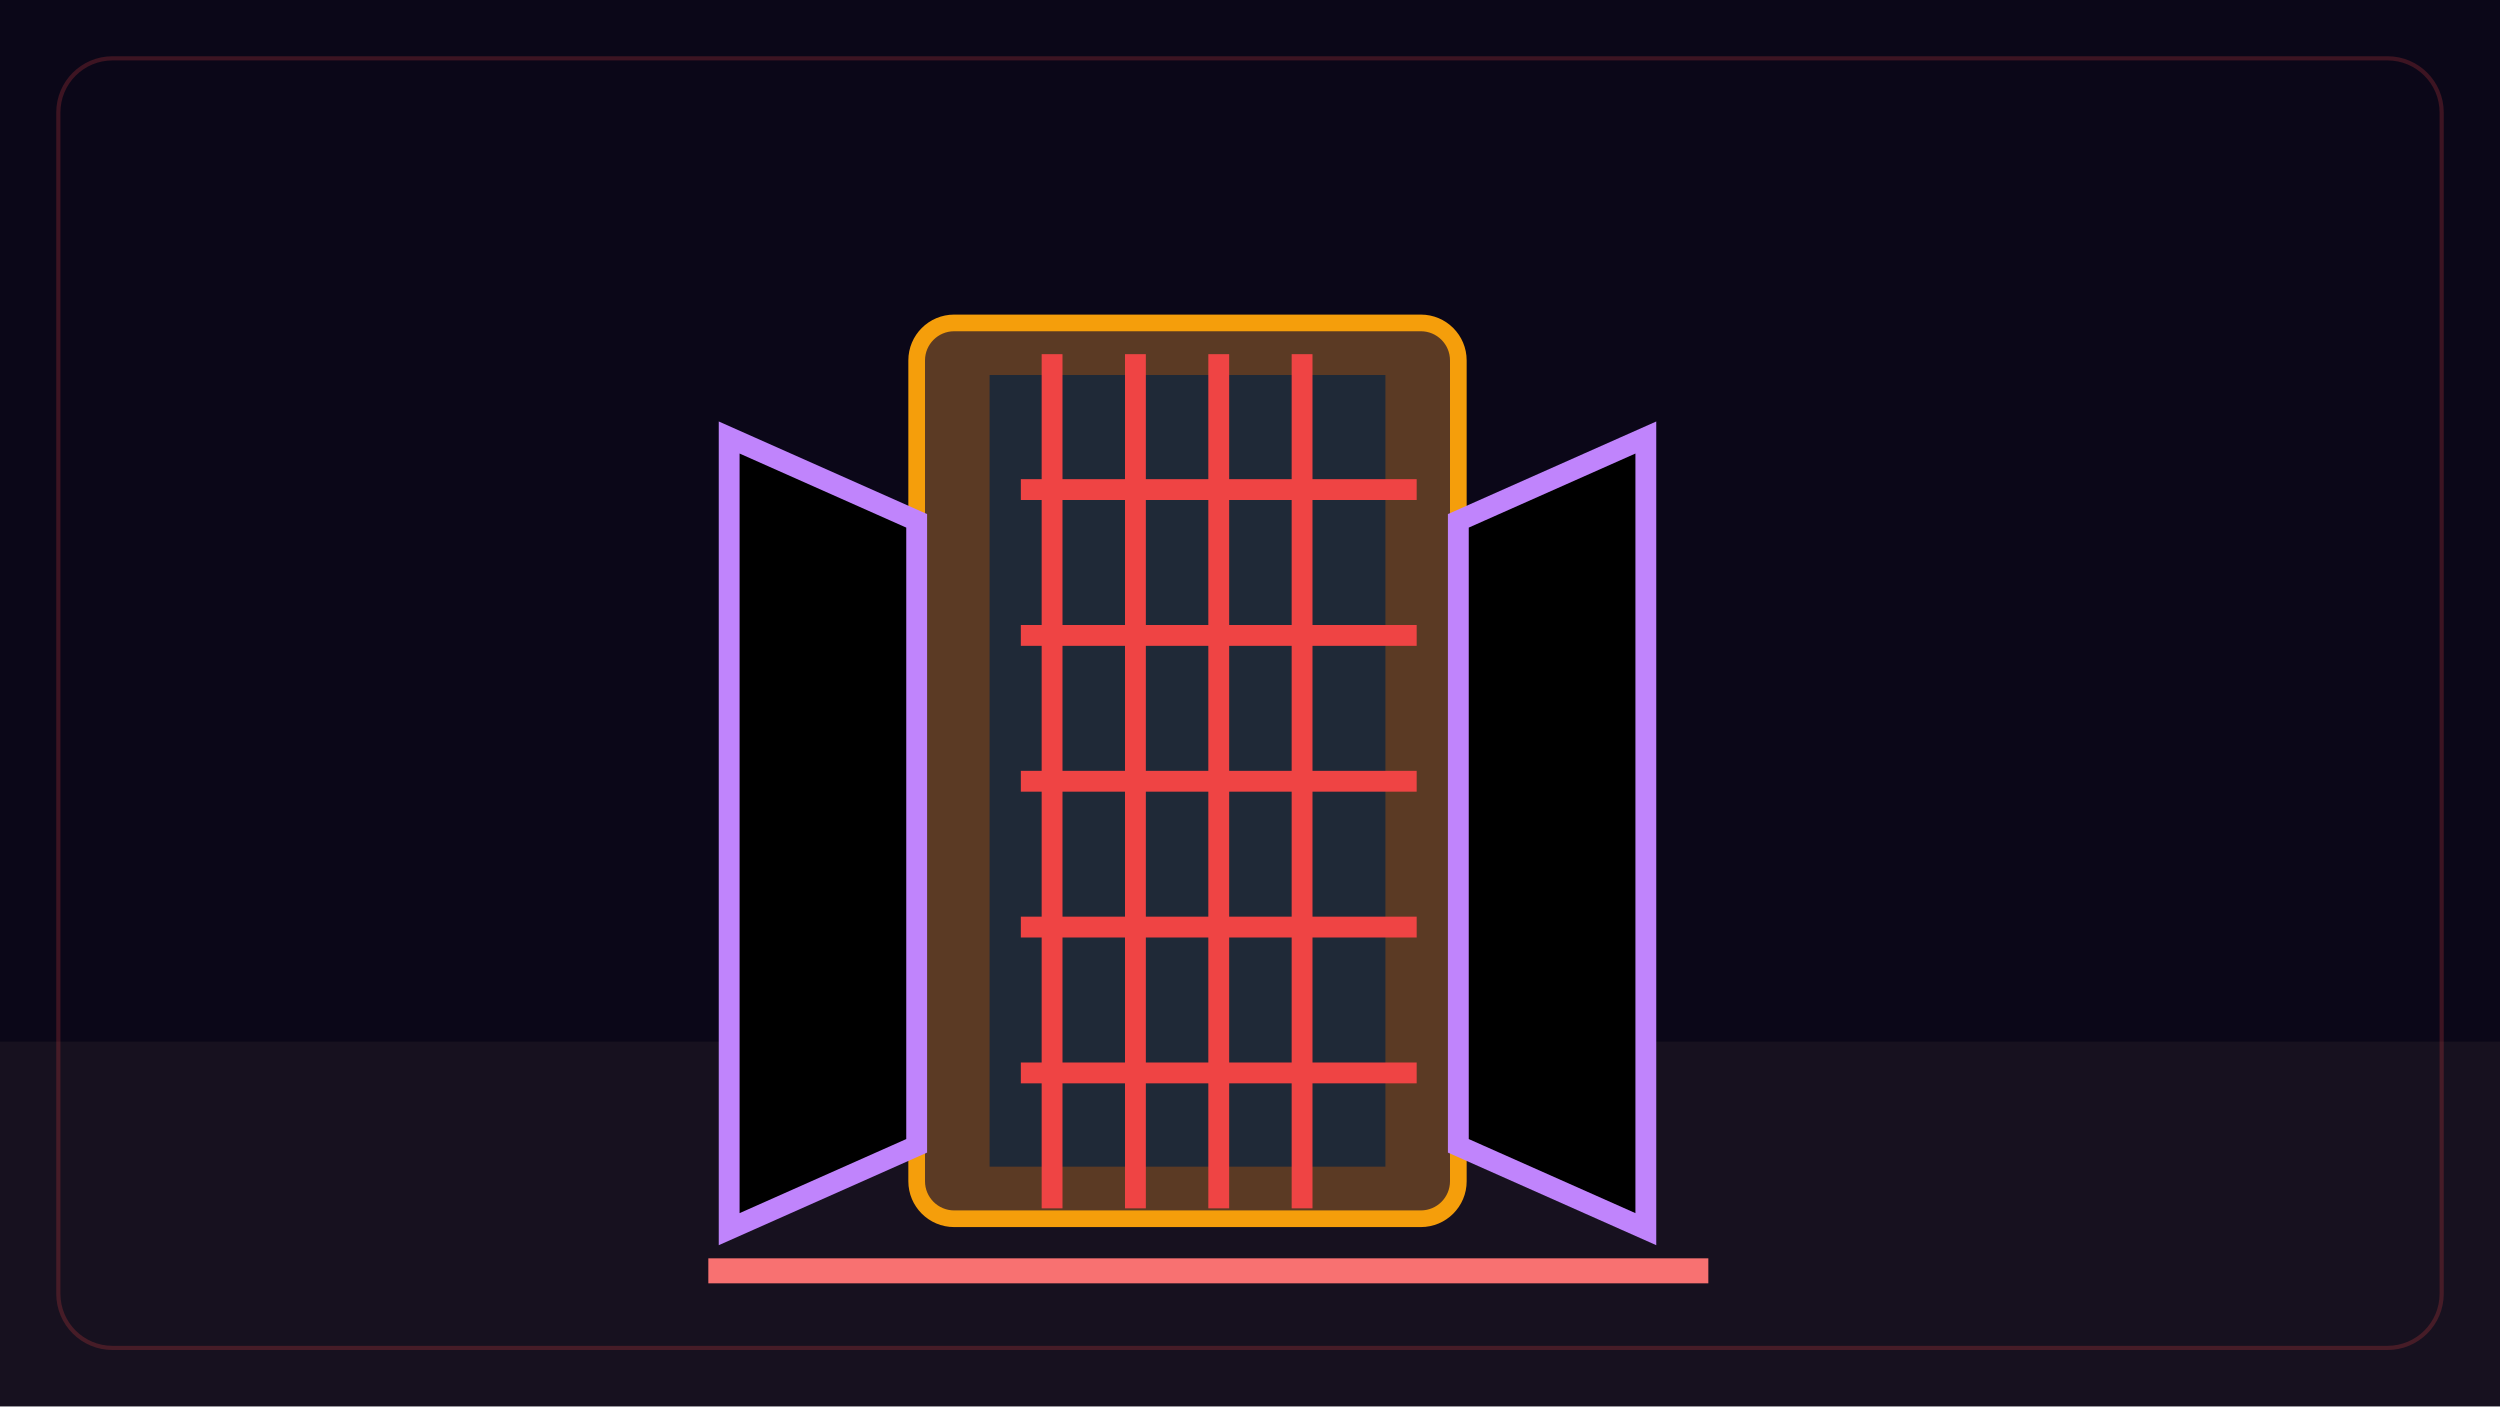
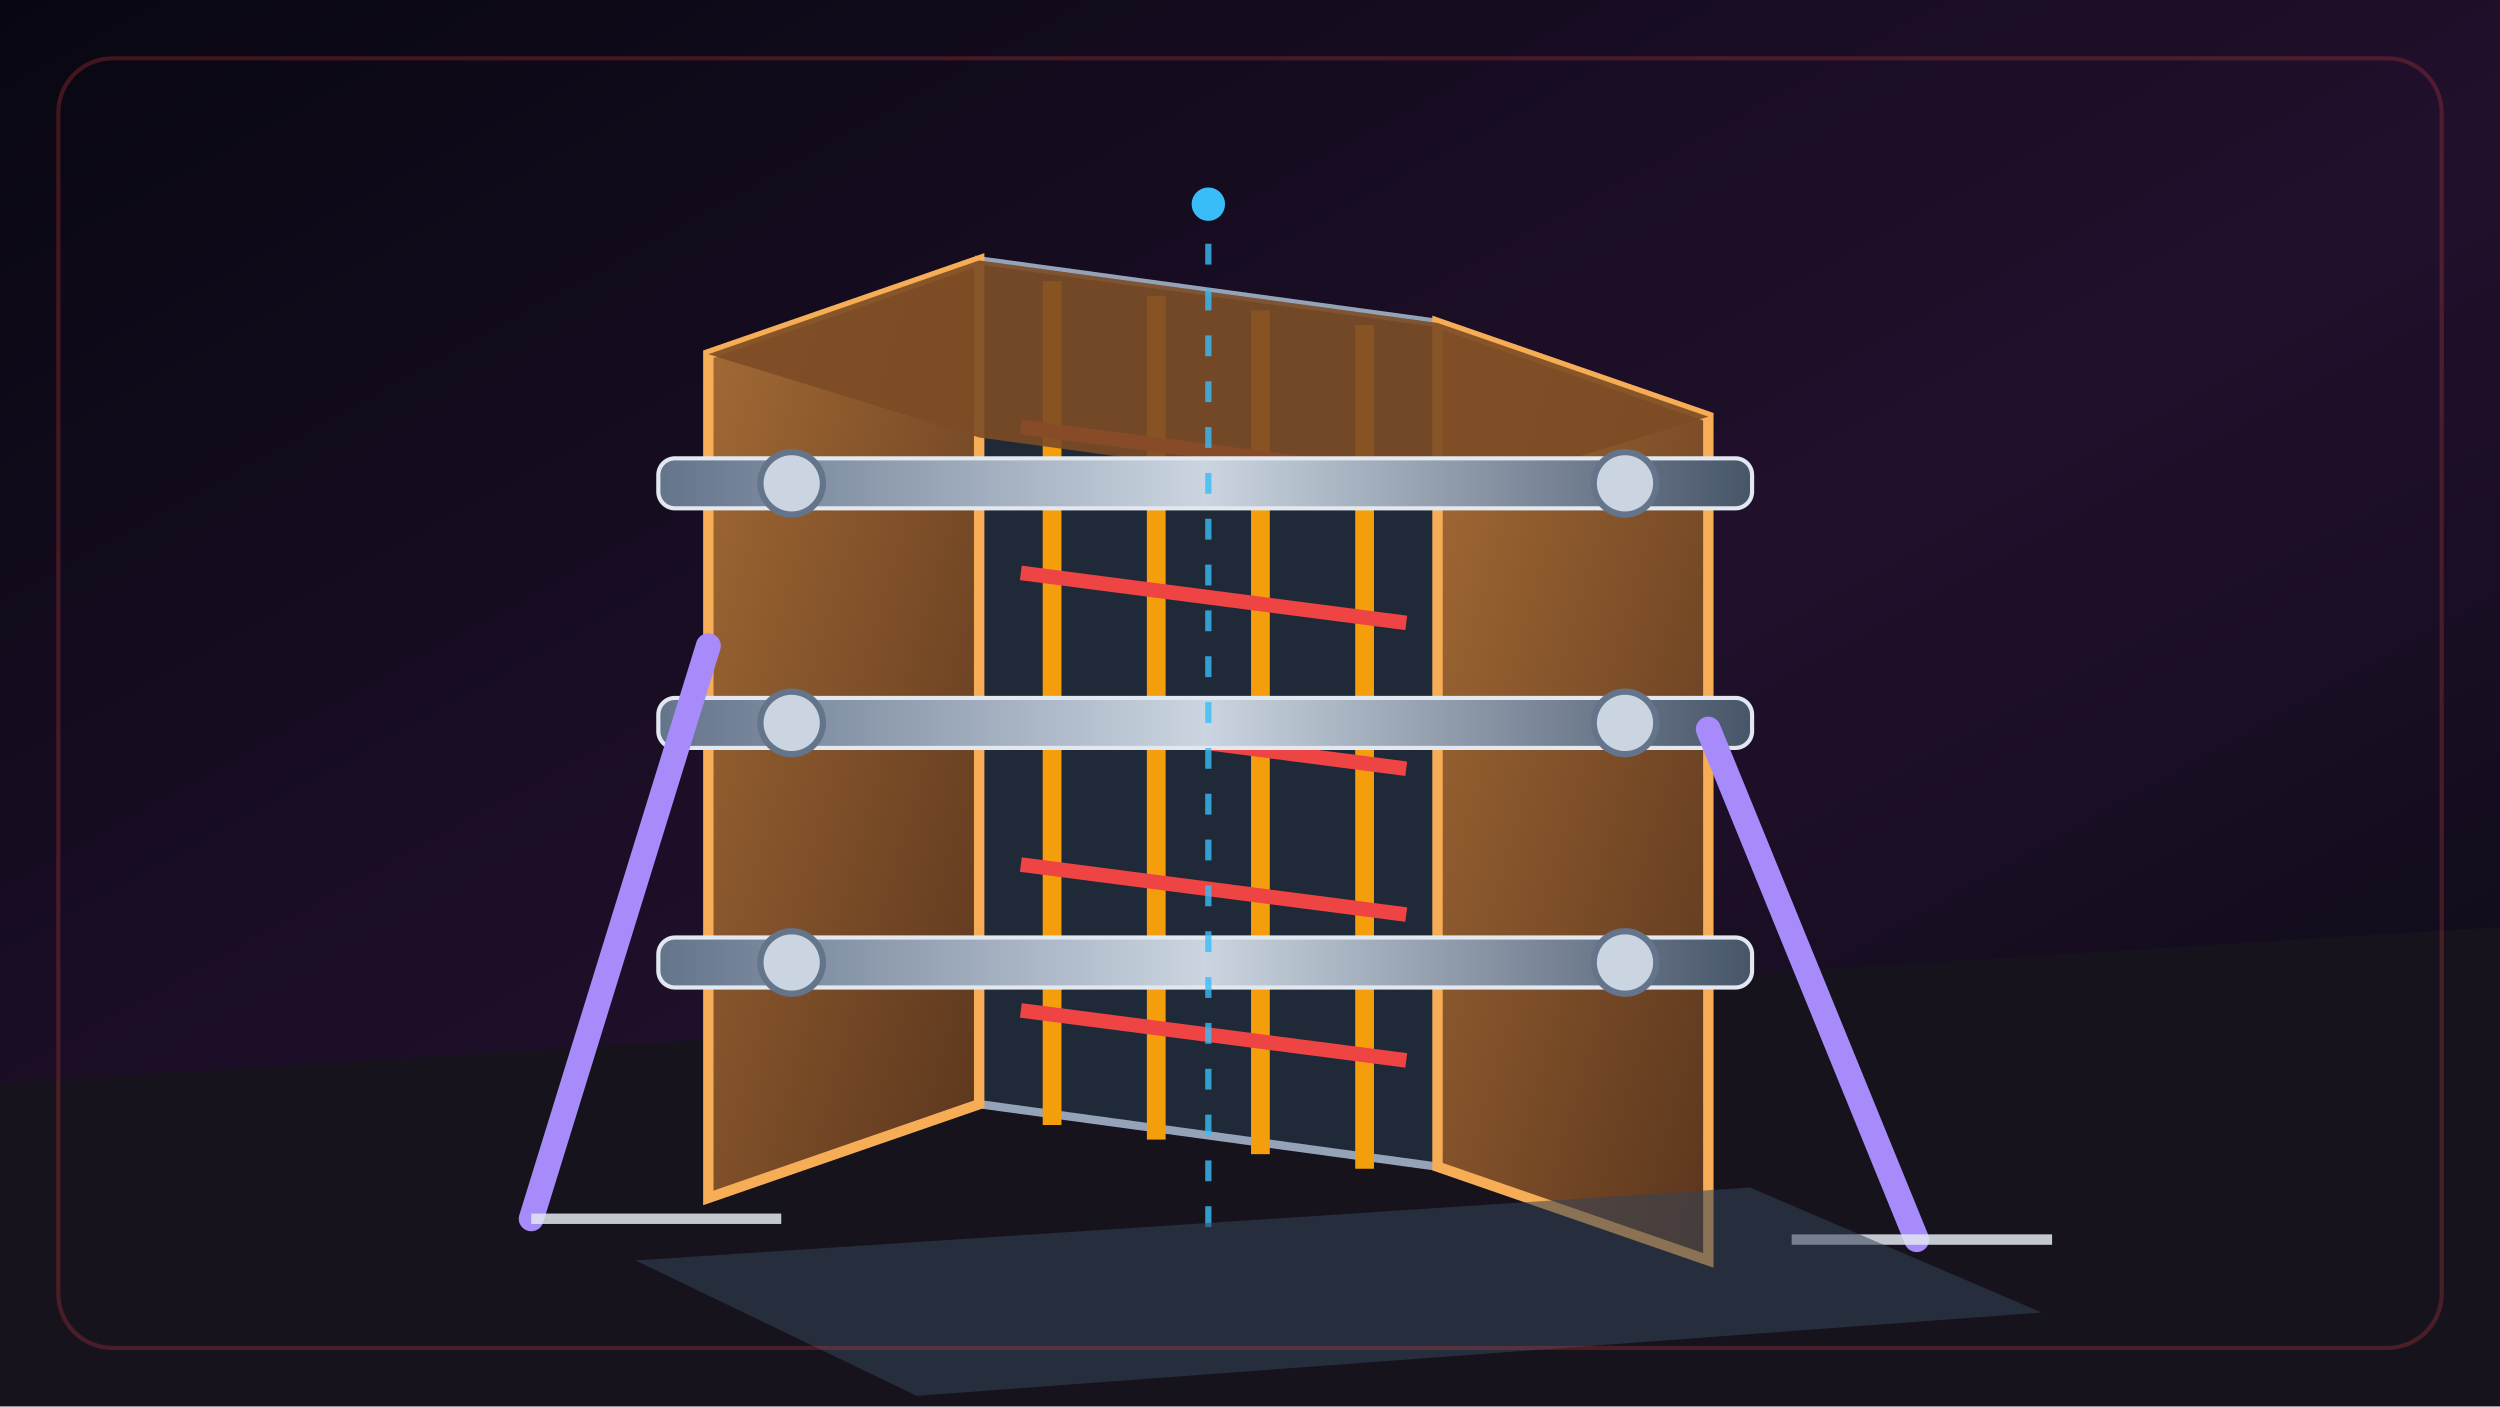
<svg xmlns="http://www.w3.org/2000/svg" viewBox="0 0 1200 675">
-   <rect width="1200" height="675" fill="#0b0718" />
-   <rect y="500" width="1200" height="175" fill="#17111f" />
-   <g transform="translate(220 90)">
-     <rect x="220" y="65" width="260" height="430" rx="18" fill="#5b3a24" stroke="#f59e0b" stroke-width="8" />
-     <rect x="255" y="90" width="190" height="380" fill="#1f2937" />
-     <g stroke="#ef4444" stroke-width="10">
-       <path d="M285 80v410M325 80v410M365 80v410M405 80v410" />
-       <path d="M270 145h190M270 215h190M270 285h190M270 355h190M270 425h190" />
+   <defs>
+     <linearGradient id="bg" x1="0" y1="0" x2="1" y2="1">
+       <stop stop-color="#080711" />
+       <stop offset=".55" stop-color="#21102c" />
+       <stop offset="1" stop-color="#090a12" />
+     </linearGradient>
+     <linearGradient id="ply" x1="0" y1="0" x2="1" y2="1">
+       <stop stop-color="#a56b35" />
+       <stop offset="1" stop-color="#5a351d" />
+     </linearGradient>
+     <linearGradient id="steel" x1="0" y1="0" x2="1" y2="0">
+       <stop stop-color="#64748b" />
+       <stop offset=".5" stop-color="#cbd5e1" />
+       <stop offset="1" stop-color="#475569" />
+     </linearGradient>
+   </defs>
+   <rect width="1200" height="675" fill="url(#bg)" />
+   <polygon points="0,520 1200,445 1200,675 0,675" fill="#17131d" />
+   <g transform="translate(220 50)">
+     <polygon points="250,75 470,105 470,510 250,480" fill="#1f2937" stroke="#94a3b8" stroke-width="4" />
+     <g stroke="#f59e0b" stroke-width="9">
+       <path d="M285 85v405M335 92v405M385 99v405M435 106v405" />
    </g>
-     <g stroke="#c084fc" stroke-width="10">
-       <path d="M130 120l90 40v300l-90 40zM570 120l-90 40v300l90 40z" />
+     <g stroke="#ef4444" stroke-width="7" fill="none">
+       <path d="M270 155l185 24M270 225l185 24M270 295l185 24M270 365l185 24M270 435l185 24" />
    </g>
-     <path d="M120 520h480" stroke="#f87171" stroke-width="12" />
+     <polygon points="120,120 250,75 250,480 120,525" fill="url(#ply)" stroke="#f6ad55" stroke-width="5" />
+     <polygon points="470,105 600,150 600,555 470,510" fill="url(#ply)" stroke="#f6ad55" stroke-width="5" />
+     <polygon points="120,120 250,75 470,105 600,150 470,190 250,160" fill="#7c4b25" opacity=".9" />
+     <g fill="url(#steel)" stroke="#e2e8f0" stroke-width="2">
+       <rect x="96" y="170" width="525" height="24" rx="8" />
+       <rect x="96" y="285" width="525" height="24" rx="8" />
+       <rect x="96" y="400" width="525" height="24" rx="8" />
+     </g>
+     <g fill="#cbd5e1" stroke="#64748b" stroke-width="3">
+       <circle cx="160" cy="182" r="15" />
+       <circle cx="560" cy="182" r="15" />
+       <circle cx="160" cy="297" r="15" />
+       <circle cx="560" cy="297" r="15" />
+       <circle cx="160" cy="412" r="15" />
+       <circle cx="560" cy="412" r="15" />
+     </g>
+     <g stroke="#a78bfa" stroke-width="12" stroke-linecap="round">
+       <path d="M120 260L35 535" />
+       <path d="M600 300L700 545" />
+     </g>
+     <g stroke="#e2e8f0" stroke-width="5" opacity=".85">
+       <path d="M35 535h120M640 545h125" />
+     </g>
+     <path d="M360 45v500" stroke="#38bdf8" stroke-width="3" stroke-dasharray="10 12" opacity=".8" />
+     <circle cx="360" cy="48" r="8" fill="#38bdf8" />
+     <polygon points="85,555 620,520 760,580 220,620" fill="#334155" opacity=".55" />
  </g>
-   <rect x="28" y="28" width="1144" height="619" rx="26" fill="none" stroke="#ef4444" stroke-opacity=".22" stroke-width="2" />
+   <rect x="28" y="28" width="1144" height="619" rx="26" fill="none" stroke="#ef4444" stroke-opacity=".24" stroke-width="2" />
</svg>
